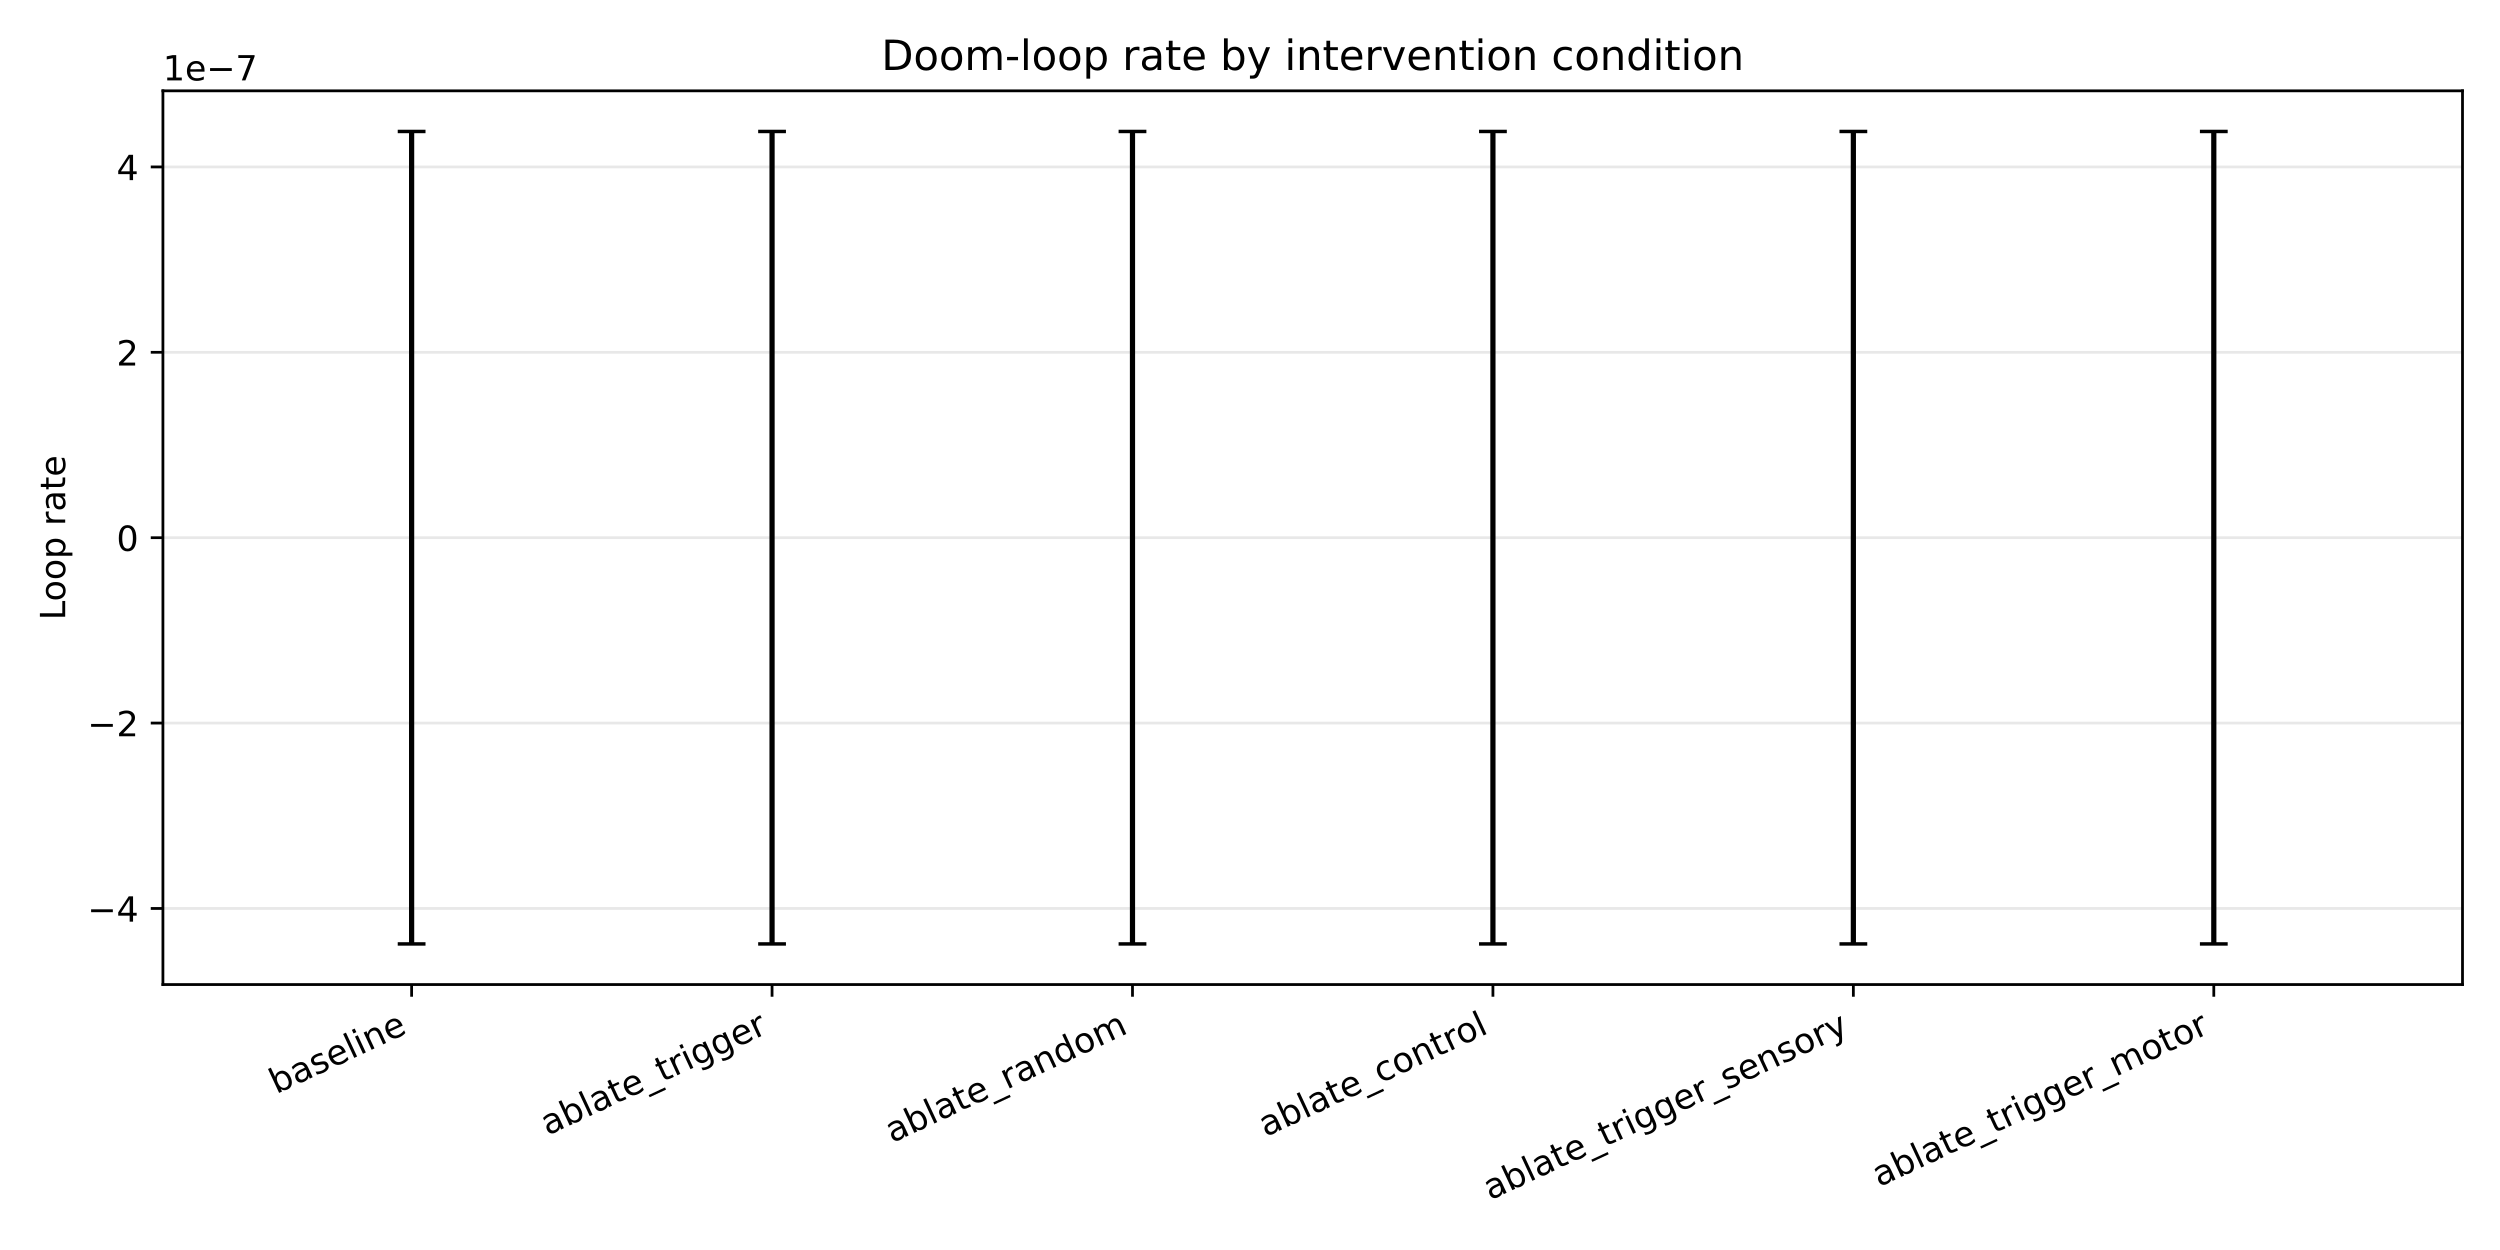
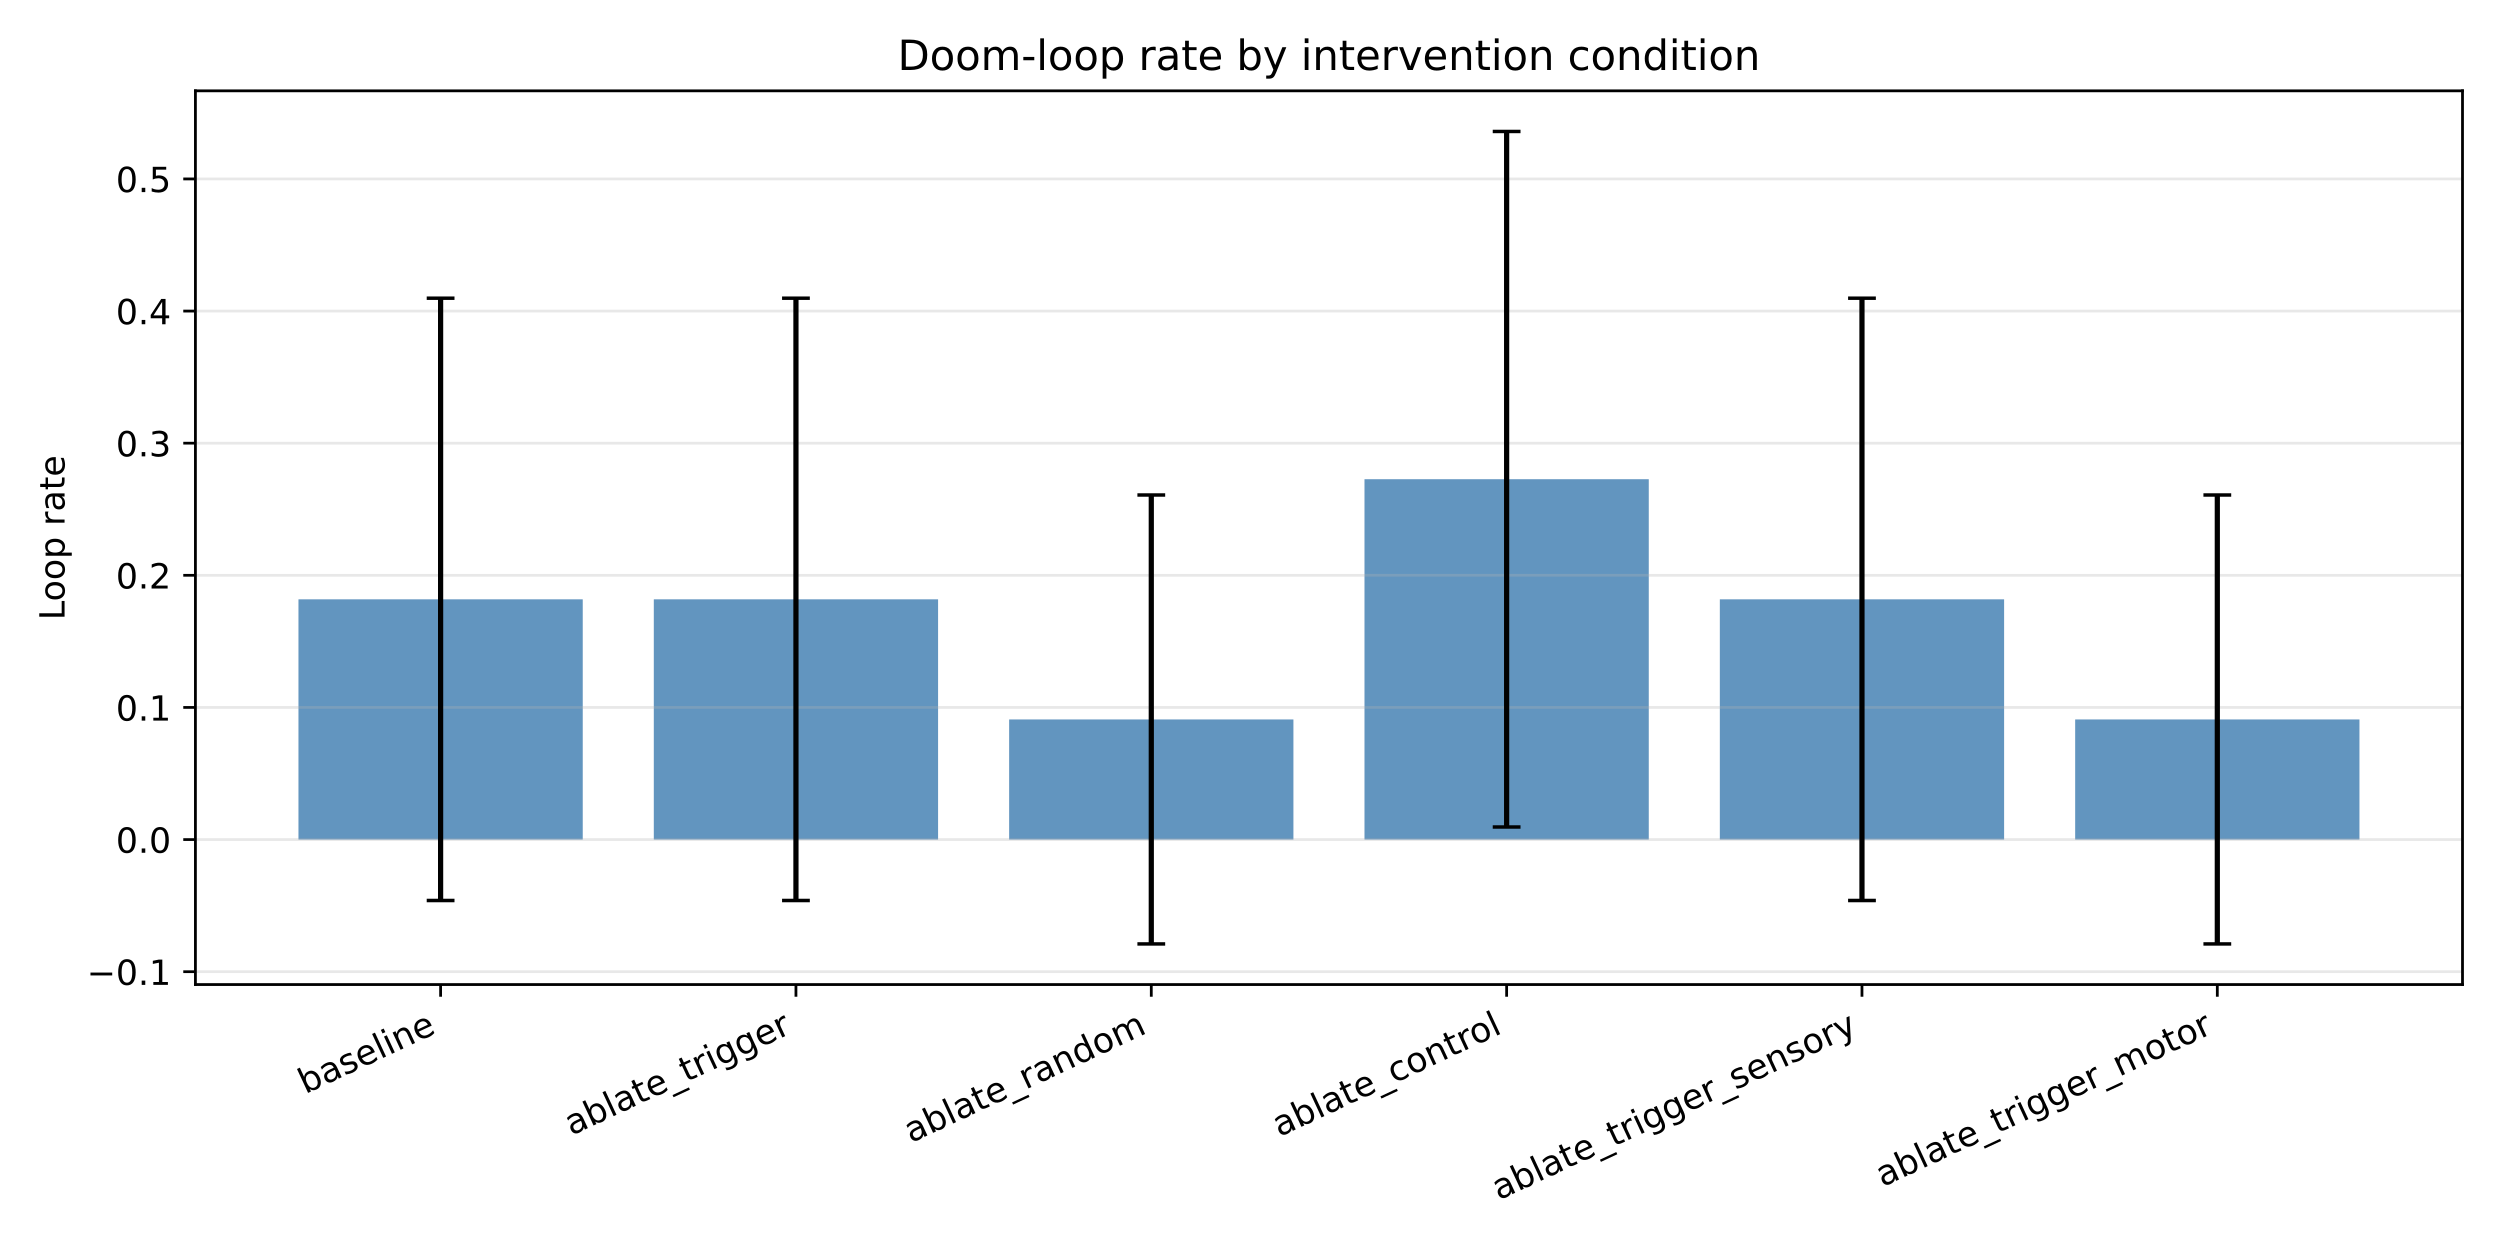
<svg xmlns="http://www.w3.org/2000/svg" xmlns:xlink="http://www.w3.org/1999/xlink" width="720pt" height="360pt" viewBox="0 0 720 360" version="1.1">
  <defs>
    <style type="text/css">*{stroke-linejoin: round; stroke-linecap: butt}</style>
  </defs>
  <g id="figure_1">
    <g id="patch_1">
      <path d="M 0 360  L 720 360  L 720 0  L 0 0  z " style="fill: #ffffff" />
    </g>
    <g id="axes_1">
      <g id="patch_2">
-         <path d="M 46.92 283.551  L 709.2 283.551  L 709.2 26.16  L 46.92 26.16  z " style="fill: #ffffff" />
+         <path d="M 56.28 283.551  L 709.2 283.551  L 709.2 26.16  L 56.28 26.16  z " style="fill: #ffffff" />
      </g>
      <g id="patch_3">
-         <path d="M 77.024 154.855  L 160.068 154.855  L 160.068 154.855  L 77.024 154.855  z " clip-path="url(#pebd867b8c4)" style="fill: #4682b4; opacity: 0.85" />
+         <path d="M 85.958 241.796  L 167.829 241.796  L 167.829 172.608  L 85.958 172.608  z " clip-path="url(#pe7ed802530)" style="fill: #4682b4; opacity: 0.85" />
      </g>
      <g id="patch_4">
-         <path d="M 180.829 154.855  L 263.874 154.855  L 263.874 154.855  L 180.829 154.855  z " clip-path="url(#pebd867b8c4)" style="fill: #4682b4; opacity: 0.85" />
+         <path d="M 188.297 241.796  L 270.168 241.796  L 270.168 172.608  L 188.297 172.608  z " clip-path="url(#pe7ed802530)" style="fill: #4682b4; opacity: 0.85" />
      </g>
      <g id="patch_5">
-         <path d="M 284.635 154.855  L 367.679 154.855  L 367.679 154.855  L 284.635 154.855  z " clip-path="url(#pebd867b8c4)" style="fill: #4682b4; opacity: 0.85" />
+         <path d="M 290.635 241.796  L 372.506 241.796  L 372.506 207.202  L 290.635 207.202  z " clip-path="url(#pe7ed802530)" style="fill: #4682b4; opacity: 0.85" />
      </g>
      <g id="patch_6">
-         <path d="M 388.441 154.855  L 471.485 154.855  L 471.485 154.855  L 388.441 154.855  z " clip-path="url(#pebd867b8c4)" style="fill: #4682b4; opacity: 0.85" />
+         <path d="M 392.974 241.796  L 474.845 241.796  L 474.845 138.014  L 392.974 138.014  z " clip-path="url(#pe7ed802530)" style="fill: #4682b4; opacity: 0.85" />
      </g>
      <g id="patch_7">
-         <path d="M 492.246 154.855  L 575.291 154.855  L 575.291 154.855  L 492.246 154.855  z " clip-path="url(#pebd867b8c4)" style="fill: #4682b4; opacity: 0.85" />
+         <path d="M 495.312 241.796  L 577.183 241.796  L 577.183 172.608  L 495.312 172.608  z " clip-path="url(#pe7ed802530)" style="fill: #4682b4; opacity: 0.85" />
      </g>
      <g id="patch_8">
-         <path d="M 596.052 154.855  L 679.096 154.855  L 679.096 154.855  L 596.052 154.855  z " clip-path="url(#pebd867b8c4)" style="fill: #4682b4; opacity: 0.85" />
+         <path d="M 597.651 241.796  L 679.522 241.796  L 679.522 207.202  L 597.651 207.202  z " clip-path="url(#pe7ed802530)" style="fill: #4682b4; opacity: 0.85" />
      </g>
      <g id="matplotlib.axis_1">
        <g id="xtick_1">
          <g id="line2d_1">
            <defs>
-               <path id="m300fe35df8" d="M 0 0  L 0 3.5  " style="stroke: #000000; stroke-width: 0.8" />
+               <path id="mf379aad54c" d="M 0 0  L 0 3.5  " style="stroke: #000000; stroke-width: 0.8" />
            </defs>
            <g>
-               <use xlink:href="#m300fe35df8" x="118.546" y="283.551" style="stroke: #000000; stroke-width: 0.8" />
+               <use xlink:href="#mf379aad54c" x="126.894" y="283.551" style="stroke: #000000; stroke-width: 0.8" />
            </g>
          </g>
          <g id="text_1">
-             <g transform="translate(79.56907 315.1389) rotate(-25) scale(0.1 -0.1)">
+             <g transform="translate(87.91678 315.1389) rotate(-25) scale(0.1 -0.1)">
              <defs>
                <path id="DejaVuSans-45" d="M 3116 1747  Q 3116 2381 2855 2742  Q 2594 3103 2138 3103  Q 1681 3103 1420 2742  Q 1159 2381 1159 1747  Q 1159 1113 1420 752  Q 1681 391 2138 391  Q 2594 391 2855 752  Q 3116 1113 3116 1747  z M 1159 2969  Q 1341 3281 1617 3432  Q 1894 3584 2278 3584  Q 2916 3584 3314 3078  Q 3713 2572 3713 1747  Q 3713 922 3314 415  Q 2916 -91 2278 -91  Q 1894 -91 1617 61  Q 1341 213 1159 525  L 1159 0  L 581 0  L 581 4863  L 1159 4863  L 1159 2969  z " transform="scale(0.015625)" />
                <path id="DejaVuSans-44" d="M 2194 1759  Q 1497 1759 1228 1600  Q 959 1441 959 1056  Q 959 750 1161 570  Q 1363 391 1709 391  Q 2188 391 2477 730  Q 2766 1069 2766 1631  L 2766 1759  L 2194 1759  z M 3341 1997  L 3341 0  L 2766 0  L 2766 531  Q 2569 213 2275 61  Q 1981 -91 1556 -91  Q 1019 -91 701 211  Q 384 513 384 1019  Q 384 1609 779 1909  Q 1175 2209 1959 2209  L 2766 2209  L 2766 2266  Q 2766 2663 2505 2880  Q 2244 3097 1772 3097  Q 1472 3097 1187 3025  Q 903 2953 641 2809  L 641 3341  Q 956 3463 1253 3523  Q 1550 3584 1831 3584  Q 2591 3584 2966 3190  Q 3341 2797 3341 1997  z " transform="scale(0.015625)" />
                <path id="DejaVuSans-56" d="M 2834 3397  L 2834 2853  Q 2591 2978 2328 3040  Q 2066 3103 1784 3103  Q 1356 3103 1142 2972  Q 928 2841 928 2578  Q 928 2378 1081 2264  Q 1234 2150 1697 2047  L 1894 2003  Q 2506 1872 2764 1633  Q 3022 1394 3022 966  Q 3022 478 2636 193  Q 2250 -91 1575 -91  Q 1294 -91 989 -36  Q 684 19 347 128  L 347 722  Q 666 556 975 473  Q 1284 391 1588 391  Q 1994 391 2212 530  Q 2431 669 2431 922  Q 2431 1156 2273 1281  Q 2116 1406 1581 1522  L 1381 1569  Q 847 1681 609 1914  Q 372 2147 372 2553  Q 372 3047 722 3315  Q 1072 3584 1716 3584  Q 2034 3584 2315 3537  Q 2597 3491 2834 3397  z " transform="scale(0.015625)" />
                <path id="DejaVuSans-48" d="M 3597 1894  L 3597 1613  L 953 1613  Q 991 1019 1311 708  Q 1631 397 2203 397  Q 2534 397 2845 478  Q 3156 559 3463 722  L 3463 178  Q 3153 47 2828 -22  Q 2503 -91 2169 -91  Q 1331 -91 842 396  Q 353 884 353 1716  Q 353 2575 817 3079  Q 1281 3584 2069 3584  Q 2775 3584 3186 3129  Q 3597 2675 3597 1894  z M 3022 2063  Q 3016 2534 2758 2815  Q 2500 3097 2075 3097  Q 1594 3097 1305 2825  Q 1016 2553 972 2059  L 3022 2063  z " transform="scale(0.015625)" />
                <path id="DejaVuSans-4f" d="M 603 4863  L 1178 4863  L 1178 0  L 603 0  L 603 4863  z " transform="scale(0.015625)" />
                <path id="DejaVuSans-4c" d="M 603 3500  L 1178 3500  L 1178 0  L 603 0  L 603 3500  z M 603 4863  L 1178 4863  L 1178 4134  L 603 4134  L 603 4863  z " transform="scale(0.015625)" />
                <path id="DejaVuSans-51" d="M 3513 2113  L 3513 0  L 2938 0  L 2938 2094  Q 2938 2591 2744 2837  Q 2550 3084 2163 3084  Q 1697 3084 1428 2787  Q 1159 2491 1159 1978  L 1159 0  L 581 0  L 581 3500  L 1159 3500  L 1159 2956  Q 1366 3272 1645 3428  Q 1925 3584 2291 3584  Q 2894 3584 3203 3211  Q 3513 2838 3513 2113  z " transform="scale(0.015625)" />
              </defs>
              <use xlink:href="#DejaVuSans-45" />
              <use xlink:href="#DejaVuSans-44" transform="translate(63.48438 0)" />
              <use xlink:href="#DejaVuSans-56" transform="translate(124.7656 0)" />
              <use xlink:href="#DejaVuSans-48" transform="translate(176.8594 0)" />
              <use xlink:href="#DejaVuSans-4f" transform="translate(238.3906 0)" />
              <use xlink:href="#DejaVuSans-4c" transform="translate(266.1719 0)" />
              <use xlink:href="#DejaVuSans-51" transform="translate(293.9531 0)" />
              <use xlink:href="#DejaVuSans-48" transform="translate(357.3281 0)" />
            </g>
          </g>
        </g>
        <g id="xtick_2">
          <g id="line2d_2">
            <g>
-               <use xlink:href="#m300fe35df8" x="222.352" y="283.551" style="stroke: #000000; stroke-width: 0.8" />
+               <use xlink:href="#mf379aad54c" x="229.232" y="283.551" style="stroke: #000000; stroke-width: 0.8" />
            </g>
          </g>
          <g id="text_2">
-             <g transform="translate(157.6894 327.1161) rotate(-25) scale(0.1 -0.1)">
+             <g transform="translate(164.57 327.1161) rotate(-25) scale(0.1 -0.1)">
              <defs>
                <path id="DejaVuSans-57" d="M 1172 4494  L 1172 3500  L 2356 3500  L 2356 3053  L 1172 3053  L 1172 1153  Q 1172 725 1289 603  Q 1406 481 1766 481  L 2356 481  L 2356 0  L 1766 0  Q 1100 0 847 248  Q 594 497 594 1153  L 594 3053  L 172 3053  L 172 3500  L 594 3500  L 594 4494  L 1172 4494  z " transform="scale(0.015625)" />
                <path id="DejaVuSans-42" d="M 3263 -1063  L 3263 -1509  L -63 -1509  L -63 -1063  L 3263 -1063  z " transform="scale(0.015625)" />
                <path id="DejaVuSans-55" d="M 2631 2963  Q 2534 3019 2420 3045  Q 2306 3072 2169 3072  Q 1681 3072 1420 2755  Q 1159 2438 1159 1844  L 1159 0  L 581 0  L 581 3500  L 1159 3500  L 1159 2956  Q 1341 3275 1631 3429  Q 1922 3584 2338 3584  Q 2397 3584 2469 3576  Q 2541 3569 2628 3553  L 2631 2963  z " transform="scale(0.015625)" />
                <path id="DejaVuSans-4a" d="M 2906 1791  Q 2906 2416 2648 2759  Q 2391 3103 1925 3103  Q 1463 3103 1205 2759  Q 947 2416 947 1791  Q 947 1169 1205 825  Q 1463 481 1925 481  Q 2391 481 2648 825  Q 2906 1169 2906 1791  z M 3481 434  Q 3481 -459 3084 -895  Q 2688 -1331 1869 -1331  Q 1566 -1331 1297 -1286  Q 1028 -1241 775 -1147  L 775 -588  Q 1028 -725 1275 -790  Q 1522 -856 1778 -856  Q 2344 -856 2625 -561  Q 2906 -266 2906 331  L 2906 616  Q 2728 306 2450 153  Q 2172 0 1784 0  Q 1141 0 747 490  Q 353 981 353 1791  Q 353 2603 747 3093  Q 1141 3584 1784 3584  Q 2172 3584 2450 3431  Q 2728 3278 2906 2969  L 2906 3500  L 3481 3500  L 3481 434  z " transform="scale(0.015625)" />
              </defs>
              <use xlink:href="#DejaVuSans-44" />
              <use xlink:href="#DejaVuSans-45" transform="translate(61.28125 0)" />
              <use xlink:href="#DejaVuSans-4f" transform="translate(124.7656 0)" />
              <use xlink:href="#DejaVuSans-44" transform="translate(152.5469 0)" />
              <use xlink:href="#DejaVuSans-57" transform="translate(213.8281 0)" />
              <use xlink:href="#DejaVuSans-48" transform="translate(253.0312 0)" />
              <use xlink:href="#DejaVuSans-42" transform="translate(314.5625 0)" />
              <use xlink:href="#DejaVuSans-57" transform="translate(364.5625 0)" />
              <use xlink:href="#DejaVuSans-55" transform="translate(403.7656 0)" />
              <use xlink:href="#DejaVuSans-4c" transform="translate(444.875 0)" />
              <use xlink:href="#DejaVuSans-4a" transform="translate(472.6562 0)" />
              <use xlink:href="#DejaVuSans-4a" transform="translate(536.1406 0)" />
              <use xlink:href="#DejaVuSans-48" transform="translate(599.625 0)" />
              <use xlink:href="#DejaVuSans-55" transform="translate(661.1562 0)" />
            </g>
          </g>
        </g>
        <g id="xtick_3">
          <g id="line2d_3">
            <g>
-               <use xlink:href="#m300fe35df8" x="326.157" y="283.551" style="stroke: #000000; stroke-width: 0.8" />
+               <use xlink:href="#mf379aad54c" x="331.571" y="283.551" style="stroke: #000000; stroke-width: 0.8" />
            </g>
          </g>
          <g id="text_3">
-             <g transform="translate(256.9507 329.2352) rotate(-25) scale(0.1 -0.1)">
+             <g transform="translate(262.3643 329.2352) rotate(-25) scale(0.1 -0.1)">
              <defs>
                <path id="DejaVuSans-47" d="M 2906 2969  L 2906 4863  L 3481 4863  L 3481 0  L 2906 0  L 2906 525  Q 2725 213 2448 61  Q 2172 -91 1784 -91  Q 1150 -91 751 415  Q 353 922 353 1747  Q 353 2572 751 3078  Q 1150 3584 1784 3584  Q 2172 3584 2448 3432  Q 2725 3281 2906 2969  z M 947 1747  Q 947 1113 1208 752  Q 1469 391 1925 391  Q 2381 391 2643 752  Q 2906 1113 2906 1747  Q 2906 2381 2643 2742  Q 2381 3103 1925 3103  Q 1469 3103 1208 2742  Q 947 2381 947 1747  z " transform="scale(0.015625)" />
                <path id="DejaVuSans-52" d="M 1959 3097  Q 1497 3097 1228 2736  Q 959 2375 959 1747  Q 959 1119 1226 758  Q 1494 397 1959 397  Q 2419 397 2687 759  Q 2956 1122 2956 1747  Q 2956 2369 2687 2733  Q 2419 3097 1959 3097  z M 1959 3584  Q 2709 3584 3137 3096  Q 3566 2609 3566 1747  Q 3566 888 3137 398  Q 2709 -91 1959 -91  Q 1206 -91 779 398  Q 353 888 353 1747  Q 353 2609 779 3096  Q 1206 3584 1959 3584  z " transform="scale(0.015625)" />
                <path id="DejaVuSans-50" d="M 3328 2828  Q 3544 3216 3844 3400  Q 4144 3584 4550 3584  Q 5097 3584 5394 3201  Q 5691 2819 5691 2113  L 5691 0  L 5113 0  L 5113 2094  Q 5113 2597 4934 2840  Q 4756 3084 4391 3084  Q 3944 3084 3684 2787  Q 3425 2491 3425 1978  L 3425 0  L 2847 0  L 2847 2094  Q 2847 2600 2669 2842  Q 2491 3084 2119 3084  Q 1678 3084 1418 2786  Q 1159 2488 1159 1978  L 1159 0  L 581 0  L 581 3500  L 1159 3500  L 1159 2956  Q 1356 3278 1631 3431  Q 1906 3584 2284 3584  Q 2666 3584 2933 3390  Q 3200 3197 3328 2828  z " transform="scale(0.015625)" />
              </defs>
              <use xlink:href="#DejaVuSans-44" />
              <use xlink:href="#DejaVuSans-45" transform="translate(61.28125 0)" />
              <use xlink:href="#DejaVuSans-4f" transform="translate(124.7656 0)" />
              <use xlink:href="#DejaVuSans-44" transform="translate(152.5469 0)" />
              <use xlink:href="#DejaVuSans-57" transform="translate(213.8281 0)" />
              <use xlink:href="#DejaVuSans-48" transform="translate(253.0312 0)" />
              <use xlink:href="#DejaVuSans-42" transform="translate(314.5625 0)" />
              <use xlink:href="#DejaVuSans-55" transform="translate(364.5625 0)" />
              <use xlink:href="#DejaVuSans-44" transform="translate(405.6719 0)" />
              <use xlink:href="#DejaVuSans-51" transform="translate(466.9531 0)" />
              <use xlink:href="#DejaVuSans-47" transform="translate(530.3281 0)" />
              <use xlink:href="#DejaVuSans-52" transform="translate(593.8125 0)" />
              <use xlink:href="#DejaVuSans-50" transform="translate(655 0)" />
            </g>
          </g>
        </g>
        <g id="xtick_4">
          <g id="line2d_4">
            <g>
-               <use xlink:href="#m300fe35df8" x="429.963" y="283.551" style="stroke: #000000; stroke-width: 0.8" />
+               <use xlink:href="#mf379aad54c" x="433.909" y="283.551" style="stroke: #000000; stroke-width: 0.8" />
            </g>
          </g>
          <g id="text_4">
-             <g transform="translate(364.4921 327.4932) rotate(-25) scale(0.1 -0.1)">
+             <g transform="translate(368.4385 327.4932) rotate(-25) scale(0.1 -0.1)">
              <defs>
                <path id="DejaVuSans-46" d="M 3122 3366  L 3122 2828  Q 2878 2963 2633 3030  Q 2388 3097 2138 3097  Q 1578 3097 1268 2742  Q 959 2388 959 1747  Q 959 1106 1268 751  Q 1578 397 2138 397  Q 2388 397 2633 464  Q 2878 531 3122 666  L 3122 134  Q 2881 22 2623 -34  Q 2366 -91 2075 -91  Q 1284 -91 818 406  Q 353 903 353 1747  Q 353 2603 823 3093  Q 1294 3584 2113 3584  Q 2378 3584 2631 3529  Q 2884 3475 3122 3366  z " transform="scale(0.015625)" />
              </defs>
              <use xlink:href="#DejaVuSans-44" />
              <use xlink:href="#DejaVuSans-45" transform="translate(61.28125 0)" />
              <use xlink:href="#DejaVuSans-4f" transform="translate(124.7656 0)" />
              <use xlink:href="#DejaVuSans-44" transform="translate(152.5469 0)" />
              <use xlink:href="#DejaVuSans-57" transform="translate(213.8281 0)" />
              <use xlink:href="#DejaVuSans-48" transform="translate(253.0312 0)" />
              <use xlink:href="#DejaVuSans-42" transform="translate(314.5625 0)" />
              <use xlink:href="#DejaVuSans-46" transform="translate(364.5625 0)" />
              <use xlink:href="#DejaVuSans-52" transform="translate(419.5469 0)" />
              <use xlink:href="#DejaVuSans-51" transform="translate(480.7344 0)" />
              <use xlink:href="#DejaVuSans-57" transform="translate(544.1094 0)" />
              <use xlink:href="#DejaVuSans-55" transform="translate(583.3125 0)" />
              <use xlink:href="#DejaVuSans-52" transform="translate(622.2188 0)" />
              <use xlink:href="#DejaVuSans-4f" transform="translate(683.4062 0)" />
            </g>
          </g>
        </g>
        <g id="xtick_5">
          <g id="line2d_5">
            <g>
-               <use xlink:href="#m300fe35df8" x="533.768" y="283.551" style="stroke: #000000; stroke-width: 0.8" />
+               <use xlink:href="#mf379aad54c" x="536.248" y="283.551" style="stroke: #000000; stroke-width: 0.8" />
            </g>
          </g>
          <g id="text_5">
-             <g transform="translate(429.1764 345.7358) rotate(-25) scale(0.1 -0.1)">
+             <g transform="translate(431.6557 345.7358) rotate(-25) scale(0.1 -0.1)">
              <defs>
                <path id="DejaVuSans-5c" d="M 2059 -325  Q 1816 -950 1584 -1140  Q 1353 -1331 966 -1331  L 506 -1331  L 506 -850  L 844 -850  Q 1081 -850 1212 -737  Q 1344 -625 1503 -206  L 1606 56  L 191 3500  L 800 3500  L 1894 763  L 2988 3500  L 3597 3500  L 2059 -325  z " transform="scale(0.015625)" />
              </defs>
              <use xlink:href="#DejaVuSans-44" />
              <use xlink:href="#DejaVuSans-45" transform="translate(61.28125 0)" />
              <use xlink:href="#DejaVuSans-4f" transform="translate(124.7656 0)" />
              <use xlink:href="#DejaVuSans-44" transform="translate(152.5469 0)" />
              <use xlink:href="#DejaVuSans-57" transform="translate(213.8281 0)" />
              <use xlink:href="#DejaVuSans-48" transform="translate(253.0312 0)" />
              <use xlink:href="#DejaVuSans-42" transform="translate(314.5625 0)" />
              <use xlink:href="#DejaVuSans-57" transform="translate(364.5625 0)" />
              <use xlink:href="#DejaVuSans-55" transform="translate(403.7656 0)" />
              <use xlink:href="#DejaVuSans-4c" transform="translate(444.875 0)" />
              <use xlink:href="#DejaVuSans-4a" transform="translate(472.6562 0)" />
              <use xlink:href="#DejaVuSans-4a" transform="translate(536.1406 0)" />
              <use xlink:href="#DejaVuSans-48" transform="translate(599.625 0)" />
              <use xlink:href="#DejaVuSans-55" transform="translate(661.1562 0)" />
              <use xlink:href="#DejaVuSans-42" transform="translate(702.2656 0)" />
              <use xlink:href="#DejaVuSans-56" transform="translate(752.2656 0)" />
              <use xlink:href="#DejaVuSans-48" transform="translate(804.3594 0)" />
              <use xlink:href="#DejaVuSans-51" transform="translate(865.8906 0)" />
              <use xlink:href="#DejaVuSans-56" transform="translate(929.2656 0)" />
              <use xlink:href="#DejaVuSans-52" transform="translate(981.3594 0)" />
              <use xlink:href="#DejaVuSans-55" transform="translate(1042.547 0)" />
              <use xlink:href="#DejaVuSans-5c" transform="translate(1083.656 0)" />
            </g>
          </g>
        </g>
        <g id="xtick_6">
          <g id="line2d_6">
            <g>
-               <use xlink:href="#m300fe35df8" x="637.574" y="283.551" style="stroke: #000000; stroke-width: 0.8" />
+               <use xlink:href="#mf379aad54c" x="638.586" y="283.551" style="stroke: #000000; stroke-width: 0.8" />
            </g>
          </g>
          <g id="text_6">
-             <g transform="translate(541.1827 341.9117) rotate(-25) scale(0.1 -0.1)">
+             <g transform="translate(542.195 341.9117) rotate(-25) scale(0.1 -0.1)">
              <use xlink:href="#DejaVuSans-44" />
              <use xlink:href="#DejaVuSans-45" transform="translate(61.28125 0)" />
              <use xlink:href="#DejaVuSans-4f" transform="translate(124.7656 0)" />
              <use xlink:href="#DejaVuSans-44" transform="translate(152.5469 0)" />
              <use xlink:href="#DejaVuSans-57" transform="translate(213.8281 0)" />
              <use xlink:href="#DejaVuSans-48" transform="translate(253.0312 0)" />
              <use xlink:href="#DejaVuSans-42" transform="translate(314.5625 0)" />
              <use xlink:href="#DejaVuSans-57" transform="translate(364.5625 0)" />
              <use xlink:href="#DejaVuSans-55" transform="translate(403.7656 0)" />
              <use xlink:href="#DejaVuSans-4c" transform="translate(444.875 0)" />
              <use xlink:href="#DejaVuSans-4a" transform="translate(472.6562 0)" />
              <use xlink:href="#DejaVuSans-4a" transform="translate(536.1406 0)" />
              <use xlink:href="#DejaVuSans-48" transform="translate(599.625 0)" />
              <use xlink:href="#DejaVuSans-55" transform="translate(661.1562 0)" />
              <use xlink:href="#DejaVuSans-42" transform="translate(702.2656 0)" />
              <use xlink:href="#DejaVuSans-50" transform="translate(752.2656 0)" />
              <use xlink:href="#DejaVuSans-52" transform="translate(849.6719 0)" />
              <use xlink:href="#DejaVuSans-57" transform="translate(910.8594 0)" />
              <use xlink:href="#DejaVuSans-52" transform="translate(950.0625 0)" />
              <use xlink:href="#DejaVuSans-55" transform="translate(1011.25 0)" />
            </g>
          </g>
        </g>
      </g>
      <g id="matplotlib.axis_2">
        <g id="ytick_1">
          <g id="line2d_7">
-             <path d="M 46.92 261.635  L 709.2 261.635  " clip-path="url(#pebd867b8c4)" style="fill: none; stroke: #b0b0b0; stroke-opacity: 0.3; stroke-width: 0.8; stroke-linecap: square" />
+             <path d="M 56.28 279.85  L 709.2 279.85  " clip-path="url(#pe7ed802530)" style="fill: none; stroke: #b0b0b0; stroke-opacity: 0.3; stroke-width: 0.8; stroke-linecap: square" />
          </g>
          <g id="line2d_8">
            <defs>
-               <path id="m0c53c6b253" d="M 0 0  L -3.5 0  " style="stroke: #000000; stroke-width: 0.8" />
+               <path id="m3a1aac9101" d="M 0 0  L -3.5 0  " style="stroke: #000000; stroke-width: 0.8" />
            </defs>
            <g>
-               <use xlink:href="#m0c53c6b253" x="46.92" y="261.635" style="stroke: #000000; stroke-width: 0.8" />
+               <use xlink:href="#m3a1aac9101" x="56.28" y="279.85" style="stroke: #000000; stroke-width: 0.8" />
            </g>
          </g>
          <g id="text_7">
-             <g transform="translate(25.17781 265.4339) scale(0.1 -0.1)">
+             <g transform="translate(24.99719 283.6485) scale(0.1 -0.1)">
              <defs>
                <path id="DejaVuSans-c9c" d="M 678 2272  L 4684 2272  L 4684 1741  L 678 1741  L 678 2272  z " transform="scale(0.015625)" />
-                 <path id="DejaVuSans-17" d="M 2419 4116  L 825 1625  L 2419 1625  L 2419 4116  z M 2253 4666  L 3047 4666  L 3047 1625  L 3713 1625  L 3713 1100  L 3047 1100  L 3047 0  L 2419 0  L 2419 1100  L 313 1100  L 313 1709  L 2253 4666  z " transform="scale(0.015625)" />
+                 <path id="DejaVuSans-13" d="M 2034 4250  Q 1547 4250 1301 3770  Q 1056 3291 1056 2328  Q 1056 1369 1301 889  Q 1547 409 2034 409  Q 2525 409 2770 889  Q 3016 1369 3016 2328  Q 3016 3291 2770 3770  Q 2525 4250 2034 4250  z M 2034 4750  Q 2819 4750 3233 4129  Q 3647 3509 3647 2328  Q 3647 1150 3233 529  Q 2819 -91 2034 -91  Q 1250 -91 836 529  Q 422 1150 422 2328  Q 422 3509 836 4129  Q 1250 4750 2034 4750  z " transform="scale(0.015625)" />
+                 <path id="DejaVuSans-11" d="M 684 794  L 1344 794  L 1344 0  L 684 0  L 684 794  z " transform="scale(0.015625)" />
+                 <path id="DejaVuSans-14" d="M 794 531  L 1825 531  L 1825 4091  L 703 3866  L 703 4441  L 1819 4666  L 2450 4666  L 2450 531  L 3481 531  L 3481 0  L 794 0  L 794 531  z " transform="scale(0.015625)" />
              </defs>
              <use xlink:href="#DejaVuSans-c9c" />
-               <use xlink:href="#DejaVuSans-17" transform="translate(83.79688 0)" />
+               <use xlink:href="#DejaVuSans-13" transform="translate(83.79688 0)" />
+               <use xlink:href="#DejaVuSans-11" transform="translate(147.4219 0)" />
+               <use xlink:href="#DejaVuSans-14" transform="translate(179.2031 0)" />
            </g>
          </g>
        </g>
        <g id="ytick_2">
          <g id="line2d_9">
-             <path d="M 46.92 208.245  L 709.2 208.245  " clip-path="url(#pebd867b8c4)" style="fill: none; stroke: #b0b0b0; stroke-opacity: 0.3; stroke-width: 0.8; stroke-linecap: square" />
+             <path d="M 56.28 241.796  L 709.2 241.796  " clip-path="url(#pe7ed802530)" style="fill: none; stroke: #b0b0b0; stroke-opacity: 0.3; stroke-width: 0.8; stroke-linecap: square" />
          </g>
          <g id="line2d_10">
            <g>
-               <use xlink:href="#m0c53c6b253" x="46.92" y="208.245" style="stroke: #000000; stroke-width: 0.8" />
+               <use xlink:href="#m3a1aac9101" x="56.28" y="241.796" style="stroke: #000000; stroke-width: 0.8" />
            </g>
          </g>
          <g id="text_8">
-             <g transform="translate(25.17781 212.044) scale(0.1 -0.1)">
-               <defs>
-                 <path id="DejaVuSans-15" d="M 1228 531  L 3431 531  L 3431 0  L 469 0  L 469 531  Q 828 903 1448 1529  Q 2069 2156 2228 2338  Q 2531 2678 2651 2914  Q 2772 3150 2772 3378  Q 2772 3750 2511 3984  Q 2250 4219 1831 4219  Q 1534 4219 1204 4116  Q 875 4013 500 3803  L 500 4441  Q 881 4594 1212 4672  Q 1544 4750 1819 4750  Q 2544 4750 2975 4387  Q 3406 4025 3406 3419  Q 3406 3131 3298 2873  Q 3191 2616 2906 2266  Q 2828 2175 2409 1742  Q 1991 1309 1228 531  z " transform="scale(0.015625)" />
-               </defs>
-               <use xlink:href="#DejaVuSans-c9c" />
-               <use xlink:href="#DejaVuSans-15" transform="translate(83.79688 0)" />
+             <g transform="translate(33.37687 245.5949) scale(0.1 -0.1)">
+               <use xlink:href="#DejaVuSans-13" />
+               <use xlink:href="#DejaVuSans-11" transform="translate(63.625 0)" />
+               <use xlink:href="#DejaVuSans-13" transform="translate(95.40625 0)" />
            </g>
          </g>
        </g>
        <g id="ytick_3">
          <g id="line2d_11">
-             <path d="M 46.92 154.855  L 709.2 154.855  " clip-path="url(#pebd867b8c4)" style="fill: none; stroke: #b0b0b0; stroke-opacity: 0.3; stroke-width: 0.8; stroke-linecap: square" />
+             <path d="M 56.28 203.742  L 709.2 203.742  " clip-path="url(#pe7ed802530)" style="fill: none; stroke: #b0b0b0; stroke-opacity: 0.3; stroke-width: 0.8; stroke-linecap: square" />
          </g>
          <g id="line2d_12">
            <g>
-               <use xlink:href="#m0c53c6b253" x="46.92" y="154.855" style="stroke: #000000; stroke-width: 0.8" />
+               <use xlink:href="#m3a1aac9101" x="56.28" y="203.742" style="stroke: #000000; stroke-width: 0.8" />
            </g>
          </g>
          <g id="text_9">
-             <g transform="translate(33.5575 158.6541) scale(0.1 -0.1)">
-               <defs>
-                 <path id="DejaVuSans-13" d="M 2034 4250  Q 1547 4250 1301 3770  Q 1056 3291 1056 2328  Q 1056 1369 1301 889  Q 1547 409 2034 409  Q 2525 409 2770 889  Q 3016 1369 3016 2328  Q 3016 3291 2770 3770  Q 2525 4250 2034 4250  z M 2034 4750  Q 2819 4750 3233 4129  Q 3647 3509 3647 2328  Q 3647 1150 3233 529  Q 2819 -91 2034 -91  Q 1250 -91 836 529  Q 422 1150 422 2328  Q 422 3509 836 4129  Q 1250 4750 2034 4750  z " transform="scale(0.015625)" />
-               </defs>
-               <use xlink:href="#DejaVuSans-13" />
+             <g transform="translate(33.37687 207.5413) scale(0.1 -0.1)">
+               <use xlink:href="#DejaVuSans-13" />
+               <use xlink:href="#DejaVuSans-11" transform="translate(63.625 0)" />
+               <use xlink:href="#DejaVuSans-14" transform="translate(95.40625 0)" />
            </g>
          </g>
        </g>
        <g id="ytick_4">
          <g id="line2d_13">
-             <path d="M 46.92 101.465  L 709.2 101.465  " clip-path="url(#pebd867b8c4)" style="fill: none; stroke: #b0b0b0; stroke-opacity: 0.3; stroke-width: 0.8; stroke-linecap: square" />
+             <path d="M 56.28 165.689  L 709.2 165.689  " clip-path="url(#pe7ed802530)" style="fill: none; stroke: #b0b0b0; stroke-opacity: 0.3; stroke-width: 0.8; stroke-linecap: square" />
          </g>
          <g id="line2d_14">
            <g>
-               <use xlink:href="#m0c53c6b253" x="46.92" y="101.465" style="stroke: #000000; stroke-width: 0.8" />
+               <use xlink:href="#m3a1aac9101" x="56.28" y="165.689" style="stroke: #000000; stroke-width: 0.8" />
            </g>
          </g>
          <g id="text_10">
-             <g transform="translate(33.5575 105.2642) scale(0.1 -0.1)">
-               <use xlink:href="#DejaVuSans-15" />
+             <g transform="translate(33.37687 169.4877) scale(0.1 -0.1)">
+               <defs>
+                 <path id="DejaVuSans-15" d="M 1228 531  L 3431 531  L 3431 0  L 469 0  L 469 531  Q 828 903 1448 1529  Q 2069 2156 2228 2338  Q 2531 2678 2651 2914  Q 2772 3150 2772 3378  Q 2772 3750 2511 3984  Q 2250 4219 1831 4219  Q 1534 4219 1204 4116  Q 875 4013 500 3803  L 500 4441  Q 881 4594 1212 4672  Q 1544 4750 1819 4750  Q 2544 4750 2975 4387  Q 3406 4025 3406 3419  Q 3406 3131 3298 2873  Q 3191 2616 2906 2266  Q 2828 2175 2409 1742  Q 1991 1309 1228 531  z " transform="scale(0.015625)" />
+               </defs>
+               <use xlink:href="#DejaVuSans-13" />
+               <use xlink:href="#DejaVuSans-11" transform="translate(63.625 0)" />
+               <use xlink:href="#DejaVuSans-15" transform="translate(95.40625 0)" />
            </g>
          </g>
        </g>
        <g id="ytick_5">
          <g id="line2d_15">
-             <path d="M 46.92 48.076  L 709.2 48.076  " clip-path="url(#pebd867b8c4)" style="fill: none; stroke: #b0b0b0; stroke-opacity: 0.3; stroke-width: 0.8; stroke-linecap: square" />
+             <path d="M 56.28 127.635  L 709.2 127.635  " clip-path="url(#pe7ed802530)" style="fill: none; stroke: #b0b0b0; stroke-opacity: 0.3; stroke-width: 0.8; stroke-linecap: square" />
          </g>
          <g id="line2d_16">
            <g>
-               <use xlink:href="#m0c53c6b253" x="46.92" y="48.076" style="stroke: #000000; stroke-width: 0.8" />
+               <use xlink:href="#m3a1aac9101" x="56.28" y="127.635" style="stroke: #000000; stroke-width: 0.8" />
            </g>
          </g>
          <g id="text_11">
-             <g transform="translate(33.5575 51.87437) scale(0.1 -0.1)">
-               <use xlink:href="#DejaVuSans-17" />
-             </g>
-           </g>
-         </g>
-         <g id="text_12">
-           <g transform="translate(18.77547 178.592) rotate(-90) scale(0.1 -0.1)">
+             <g transform="translate(33.37687 131.4341) scale(0.1 -0.1)">
+               <defs>
+                 <path id="DejaVuSans-16" d="M 2597 2516  Q 3050 2419 3304 2112  Q 3559 1806 3559 1356  Q 3559 666 3084 287  Q 2609 -91 1734 -91  Q 1441 -91 1130 -33  Q 819 25 488 141  L 488 750  Q 750 597 1062 519  Q 1375 441 1716 441  Q 2309 441 2620 675  Q 2931 909 2931 1356  Q 2931 1769 2642 2001  Q 2353 2234 1838 2234  L 1294 2234  L 1294 2753  L 1863 2753  Q 2328 2753 2575 2939  Q 2822 3125 2822 3475  Q 2822 3834 2567 4026  Q 2313 4219 1838 4219  Q 1578 4219 1281 4162  Q 984 4106 628 3988  L 628 4550  Q 988 4650 1302 4700  Q 1616 4750 1894 4750  Q 2613 4750 3031 4423  Q 3450 4097 3450 3541  Q 3450 3153 3228 2886  Q 3006 2619 2597 2516  z " transform="scale(0.015625)" />
+               </defs>
+               <use xlink:href="#DejaVuSans-13" />
+               <use xlink:href="#DejaVuSans-11" transform="translate(63.625 0)" />
+               <use xlink:href="#DejaVuSans-16" transform="translate(95.40625 0)" />
+             </g>
+           </g>
+         </g>
+         <g id="ytick_6">
+           <g id="line2d_17">
+             <path d="M 56.28 89.582  L 709.2 89.582  " clip-path="url(#pe7ed802530)" style="fill: none; stroke: #b0b0b0; stroke-opacity: 0.3; stroke-width: 0.8; stroke-linecap: square" />
+           </g>
+           <g id="line2d_18">
+             <g>
+               <use xlink:href="#m3a1aac9101" x="56.28" y="89.582" style="stroke: #000000; stroke-width: 0.8" />
+             </g>
+           </g>
+           <g id="text_12">
+             <g transform="translate(33.37687 93.38055) scale(0.1 -0.1)">
+               <defs>
+                 <path id="DejaVuSans-17" d="M 2419 4116  L 825 1625  L 2419 1625  L 2419 4116  z M 2253 4666  L 3047 4666  L 3047 1625  L 3713 1625  L 3713 1100  L 3047 1100  L 3047 0  L 2419 0  L 2419 1100  L 313 1100  L 313 1709  L 2253 4666  z " transform="scale(0.015625)" />
+               </defs>
+               <use xlink:href="#DejaVuSans-13" />
+               <use xlink:href="#DejaVuSans-11" transform="translate(63.625 0)" />
+               <use xlink:href="#DejaVuSans-17" transform="translate(95.40625 0)" />
+             </g>
+           </g>
+         </g>
+         <g id="ytick_7">
+           <g id="line2d_19">
+             <path d="M 56.28 51.528  L 709.2 51.528  " clip-path="url(#pe7ed802530)" style="fill: none; stroke: #b0b0b0; stroke-opacity: 0.3; stroke-width: 0.8; stroke-linecap: square" />
+           </g>
+           <g id="line2d_20">
+             <g>
+               <use xlink:href="#m3a1aac9101" x="56.28" y="51.528" style="stroke: #000000; stroke-width: 0.8" />
+             </g>
+           </g>
+           <g id="text_13">
+             <g transform="translate(33.37687 55.32697) scale(0.1 -0.1)">
+               <defs>
+                 <path id="DejaVuSans-18" d="M 691 4666  L 3169 4666  L 3169 4134  L 1269 4134  L 1269 2991  Q 1406 3038 1543 3061  Q 1681 3084 1819 3084  Q 2600 3084 3056 2656  Q 3513 2228 3513 1497  Q 3513 744 3044 326  Q 2575 -91 1722 -91  Q 1428 -91 1123 -41  Q 819 9 494 109  L 494 744  Q 775 591 1075 516  Q 1375 441 1709 441  Q 2250 441 2565 725  Q 2881 1009 2881 1497  Q 2881 1984 2565 2268  Q 2250 2553 1709 2553  Q 1456 2553 1204 2497  Q 953 2441 691 2322  L 691 4666  z " transform="scale(0.015625)" />
+               </defs>
+               <use xlink:href="#DejaVuSans-13" />
+               <use xlink:href="#DejaVuSans-11" transform="translate(63.625 0)" />
+               <use xlink:href="#DejaVuSans-18" transform="translate(95.40625 0)" />
+             </g>
+           </g>
+         </g>
+         <g id="text_14">
+           <g transform="translate(18.59484 178.592) rotate(-90) scale(0.1 -0.1)">
            <defs>
              <path id="DejaVuSans-2f" d="M 628 4666  L 1259 4666  L 1259 531  L 3531 531  L 3531 0  L 628 0  L 628 4666  z " transform="scale(0.015625)" />
              <path id="DejaVuSans-53" d="M 1159 525  L 1159 -1331  L 581 -1331  L 581 3500  L 1159 3500  L 1159 2969  Q 1341 3281 1617 3432  Q 1894 3584 2278 3584  Q 2916 3584 3314 3078  Q 3713 2572 3713 1747  Q 3713 922 3314 415  Q 2916 -91 2278 -91  Q 1894 -91 1617 61  Q 1341 213 1159 525  z M 3116 1747  Q 3116 2381 2855 2742  Q 2594 3103 2138 3103  Q 1681 3103 1420 2742  Q 1159 2381 1159 1747  Q 1159 1113 1420 752  Q 1681 391 2138 391  Q 2594 391 2855 752  Q 3116 1113 3116 1747  z " transform="scale(0.015625)" />
              <path id="DejaVuSans-3" transform="scale(0.015625)" />
            </defs>
            <use xlink:href="#DejaVuSans-2f" />
            <use xlink:href="#DejaVuSans-52" transform="translate(53.96875 0)" />
            <use xlink:href="#DejaVuSans-52" transform="translate(115.1562 0)" />
            <use xlink:href="#DejaVuSans-53" transform="translate(176.3438 0)" />
            <use xlink:href="#DejaVuSans-3" transform="translate(239.8281 0)" />
            <use xlink:href="#DejaVuSans-55" transform="translate(271.6094 0)" />
            <use xlink:href="#DejaVuSans-44" transform="translate(312.7188 0)" />
            <use xlink:href="#DejaVuSans-57" transform="translate(374 0)" />
            <use xlink:href="#DejaVuSans-48" transform="translate(413.2031 0)" />
          </g>
        </g>
-         <g id="text_13">
-           <g transform="translate(46.92 23.16) scale(0.1 -0.1)">
-             <defs>
-               <path id="DejaVuSans-14" d="M 794 531  L 1825 531  L 1825 4091  L 703 3866  L 703 4441  L 1819 4666  L 2450 4666  L 2450 531  L 3481 531  L 3481 0  L 794 0  L 794 531  z " transform="scale(0.015625)" />
-               <path id="DejaVuSans-1a" d="M 525 4666  L 3525 4666  L 3525 4397  L 1831 0  L 1172 0  L 2766 4134  L 525 4134  L 525 4666  z " transform="scale(0.015625)" />
-             </defs>
-             <use xlink:href="#DejaVuSans-14" />
-             <use xlink:href="#DejaVuSans-48" transform="translate(63.625 0)" />
-             <use xlink:href="#DejaVuSans-c9c" transform="translate(125.1562 0)" />
-             <use xlink:href="#DejaVuSans-1a" transform="translate(208.9531 0)" />
-           </g>
-         </g>
      </g>
      <g id="LineCollection_1">
-         <path d="M 118.546 271.851  L 118.546 37.86  " clip-path="url(#pebd867b8c4)" style="fill: none; stroke: #000000; stroke-width: 1.5" />
-         <path d="M 222.352 271.851  L 222.352 37.86  " clip-path="url(#pebd867b8c4)" style="fill: none; stroke: #000000; stroke-width: 1.5" />
-         <path d="M 326.157 271.851  L 326.157 37.86  " clip-path="url(#pebd867b8c4)" style="fill: none; stroke: #000000; stroke-width: 1.5" />
-         <path d="M 429.963 271.851  L 429.963 37.86  " clip-path="url(#pebd867b8c4)" style="fill: none; stroke: #000000; stroke-width: 1.5" />
-         <path d="M 533.768 271.851  L 533.768 37.86  " clip-path="url(#pebd867b8c4)" style="fill: none; stroke: #000000; stroke-width: 1.5" />
-         <path d="M 637.574 271.851  L 637.574 37.86  " clip-path="url(#pebd867b8c4)" style="fill: none; stroke: #000000; stroke-width: 1.5" />
-       </g>
-       <g id="line2d_17">
+         <path d="M 126.894 259.344  L 126.894 85.872  " clip-path="url(#pe7ed802530)" style="fill: none; stroke: #000000; stroke-width: 1.5" />
+         <path d="M 229.232 259.344  L 229.232 85.872  " clip-path="url(#pe7ed802530)" style="fill: none; stroke: #000000; stroke-width: 1.5" />
+         <path d="M 331.571 271.851  L 331.571 142.553  " clip-path="url(#pe7ed802530)" style="fill: none; stroke: #000000; stroke-width: 1.5" />
+         <path d="M 433.909 238.168  L 433.909 37.86  " clip-path="url(#pe7ed802530)" style="fill: none; stroke: #000000; stroke-width: 1.5" />
+         <path d="M 536.248 259.344  L 536.248 85.872  " clip-path="url(#pe7ed802530)" style="fill: none; stroke: #000000; stroke-width: 1.5" />
+         <path d="M 638.586 271.851  L 638.586 142.553  " clip-path="url(#pe7ed802530)" style="fill: none; stroke: #000000; stroke-width: 1.5" />
+       </g>
+       <g id="line2d_21">
        <defs>
-           <path id="m4d1240e224" d="M 4 0  L -4 -0  " style="stroke: #000000" />
+           <path id="m56130f248d" d="M 4 0  L -4 -0  " style="stroke: #000000" />
        </defs>
-         <g clip-path="url(#pebd867b8c4)">
-           <use xlink:href="#m4d1240e224" x="118.546" y="271.851" style="fill: #1f77b4; stroke: #000000" />
-           <use xlink:href="#m4d1240e224" x="222.352" y="271.851" style="fill: #1f77b4; stroke: #000000" />
-           <use xlink:href="#m4d1240e224" x="326.157" y="271.851" style="fill: #1f77b4; stroke: #000000" />
-           <use xlink:href="#m4d1240e224" x="429.963" y="271.851" style="fill: #1f77b4; stroke: #000000" />
-           <use xlink:href="#m4d1240e224" x="533.768" y="271.851" style="fill: #1f77b4; stroke: #000000" />
-           <use xlink:href="#m4d1240e224" x="637.574" y="271.851" style="fill: #1f77b4; stroke: #000000" />
-         </g>
-       </g>
-       <g id="line2d_18">
-         <g clip-path="url(#pebd867b8c4)">
-           <use xlink:href="#m4d1240e224" x="118.546" y="37.86" style="fill: #1f77b4; stroke: #000000" />
-           <use xlink:href="#m4d1240e224" x="222.352" y="37.86" style="fill: #1f77b4; stroke: #000000" />
-           <use xlink:href="#m4d1240e224" x="326.157" y="37.86" style="fill: #1f77b4; stroke: #000000" />
-           <use xlink:href="#m4d1240e224" x="429.963" y="37.86" style="fill: #1f77b4; stroke: #000000" />
-           <use xlink:href="#m4d1240e224" x="533.768" y="37.86" style="fill: #1f77b4; stroke: #000000" />
-           <use xlink:href="#m4d1240e224" x="637.574" y="37.86" style="fill: #1f77b4; stroke: #000000" />
+         <g clip-path="url(#pe7ed802530)">
+           <use xlink:href="#m56130f248d" x="126.894" y="259.344" style="fill: #1f77b4; stroke: #000000" />
+           <use xlink:href="#m56130f248d" x="229.232" y="259.344" style="fill: #1f77b4; stroke: #000000" />
+           <use xlink:href="#m56130f248d" x="331.571" y="271.851" style="fill: #1f77b4; stroke: #000000" />
+           <use xlink:href="#m56130f248d" x="433.909" y="238.168" style="fill: #1f77b4; stroke: #000000" />
+           <use xlink:href="#m56130f248d" x="536.248" y="259.344" style="fill: #1f77b4; stroke: #000000" />
+           <use xlink:href="#m56130f248d" x="638.586" y="271.851" style="fill: #1f77b4; stroke: #000000" />
+         </g>
+       </g>
+       <g id="line2d_22">
+         <g clip-path="url(#pe7ed802530)">
+           <use xlink:href="#m56130f248d" x="126.894" y="85.872" style="fill: #1f77b4; stroke: #000000" />
+           <use xlink:href="#m56130f248d" x="229.232" y="85.872" style="fill: #1f77b4; stroke: #000000" />
+           <use xlink:href="#m56130f248d" x="331.571" y="142.553" style="fill: #1f77b4; stroke: #000000" />
+           <use xlink:href="#m56130f248d" x="433.909" y="37.86" style="fill: #1f77b4; stroke: #000000" />
+           <use xlink:href="#m56130f248d" x="536.248" y="85.872" style="fill: #1f77b4; stroke: #000000" />
+           <use xlink:href="#m56130f248d" x="638.586" y="142.553" style="fill: #1f77b4; stroke: #000000" />
        </g>
      </g>
      <g id="patch_9">
-         <path d="M 46.92 283.551  L 46.92 26.16  " style="fill: none; stroke: #000000; stroke-width: 0.8; stroke-linejoin: miter; stroke-linecap: square" />
+         <path d="M 56.28 283.551  L 56.28 26.16  " style="fill: none; stroke: #000000; stroke-width: 0.8; stroke-linejoin: miter; stroke-linecap: square" />
      </g>
      <g id="patch_10">
        <path d="M 709.2 283.551  L 709.2 26.16  " style="fill: none; stroke: #000000; stroke-width: 0.8; stroke-linejoin: miter; stroke-linecap: square" />
      </g>
      <g id="patch_11">
-         <path d="M 46.92 283.551  L 709.2 283.551  " style="fill: none; stroke: #000000; stroke-width: 0.8; stroke-linejoin: miter; stroke-linecap: square" />
+         <path d="M 56.28 283.551  L 709.2 283.551  " style="fill: none; stroke: #000000; stroke-width: 0.8; stroke-linejoin: miter; stroke-linecap: square" />
      </g>
      <g id="patch_12">
-         <path d="M 46.92 26.16  L 709.2 26.16  " style="fill: none; stroke: #000000; stroke-width: 0.8; stroke-linejoin: miter; stroke-linecap: square" />
-       </g>
-       <g id="text_14">
-         <g transform="translate(253.8347 20.16) scale(0.12 -0.12)">
+         <path d="M 56.28 26.16  L 709.2 26.16  " style="fill: none; stroke: #000000; stroke-width: 0.8; stroke-linejoin: miter; stroke-linecap: square" />
+       </g>
+       <g id="text_15">
+         <g transform="translate(258.5147 20.16) scale(0.12 -0.12)">
          <defs>
            <path id="DejaVuSans-27" d="M 1259 4147  L 1259 519  L 2022 519  Q 2988 519 3436 956  Q 3884 1394 3884 2338  Q 3884 3275 3436 3711  Q 2988 4147 2022 4147  L 1259 4147  z M 628 4666  L 1925 4666  Q 3281 4666 3915 4102  Q 4550 3538 4550 2338  Q 4550 1131 3912 565  Q 3275 0 1925 0  L 628 0  L 628 4666  z " transform="scale(0.015625)" />
            <path id="DejaVuSans-10" d="M 313 2009  L 1997 2009  L 1997 1497  L 313 1497  L 313 2009  z " transform="scale(0.015625)" />
            <path id="DejaVuSans-59" d="M 191 3500  L 800 3500  L 1894 563  L 2988 3500  L 3597 3500  L 2284 0  L 1503 0  L 191 3500  z " transform="scale(0.015625)" />
          </defs>
          <use xlink:href="#DejaVuSans-27" />
          <use xlink:href="#DejaVuSans-52" transform="translate(77 0)" />
          <use xlink:href="#DejaVuSans-52" transform="translate(138.1875 0)" />
          <use xlink:href="#DejaVuSans-50" transform="translate(199.375 0)" />
          <use xlink:href="#DejaVuSans-10" transform="translate(296.7812 0)" />
          <use xlink:href="#DejaVuSans-4f" transform="translate(332.8594 0)" />
          <use xlink:href="#DejaVuSans-52" transform="translate(360.6406 0)" />
          <use xlink:href="#DejaVuSans-52" transform="translate(421.8281 0)" />
          <use xlink:href="#DejaVuSans-53" transform="translate(483.0156 0)" />
          <use xlink:href="#DejaVuSans-3" transform="translate(546.5 0)" />
          <use xlink:href="#DejaVuSans-55" transform="translate(578.2812 0)" />
          <use xlink:href="#DejaVuSans-44" transform="translate(619.3906 0)" />
          <use xlink:href="#DejaVuSans-57" transform="translate(680.6719 0)" />
          <use xlink:href="#DejaVuSans-48" transform="translate(719.875 0)" />
          <use xlink:href="#DejaVuSans-3" transform="translate(781.4062 0)" />
          <use xlink:href="#DejaVuSans-45" transform="translate(813.1875 0)" />
          <use xlink:href="#DejaVuSans-5c" transform="translate(876.6719 0)" />
          <use xlink:href="#DejaVuSans-3" transform="translate(935.8594 0)" />
          <use xlink:href="#DejaVuSans-4c" transform="translate(967.6406 0)" />
          <use xlink:href="#DejaVuSans-51" transform="translate(995.4219 0)" />
          <use xlink:href="#DejaVuSans-57" transform="translate(1058.797 0)" />
          <use xlink:href="#DejaVuSans-48" transform="translate(1098 0)" />
          <use xlink:href="#DejaVuSans-55" transform="translate(1159.531 0)" />
          <use xlink:href="#DejaVuSans-59" transform="translate(1200.641 0)" />
          <use xlink:href="#DejaVuSans-48" transform="translate(1259.828 0)" />
          <use xlink:href="#DejaVuSans-51" transform="translate(1321.359 0)" />
          <use xlink:href="#DejaVuSans-57" transform="translate(1384.734 0)" />
          <use xlink:href="#DejaVuSans-4c" transform="translate(1423.938 0)" />
          <use xlink:href="#DejaVuSans-52" transform="translate(1451.719 0)" />
          <use xlink:href="#DejaVuSans-51" transform="translate(1512.906 0)" />
          <use xlink:href="#DejaVuSans-3" transform="translate(1576.281 0)" />
          <use xlink:href="#DejaVuSans-46" transform="translate(1608.062 0)" />
          <use xlink:href="#DejaVuSans-52" transform="translate(1663.047 0)" />
          <use xlink:href="#DejaVuSans-51" transform="translate(1724.234 0)" />
          <use xlink:href="#DejaVuSans-47" transform="translate(1787.609 0)" />
          <use xlink:href="#DejaVuSans-4c" transform="translate(1851.094 0)" />
          <use xlink:href="#DejaVuSans-57" transform="translate(1878.875 0)" />
          <use xlink:href="#DejaVuSans-4c" transform="translate(1918.078 0)" />
          <use xlink:href="#DejaVuSans-52" transform="translate(1945.859 0)" />
          <use xlink:href="#DejaVuSans-51" transform="translate(2007.047 0)" />
        </g>
      </g>
    </g>
  </g>
  <defs>
-     <clipPath id="pebd867b8c4">
-       <rect x="46.92" y="26.16" width="662.28" height="257.391" />
+     <clipPath id="pe7ed802530">
+       <rect x="56.28" y="26.16" width="652.92" height="257.391" />
    </clipPath>
  </defs>
</svg>
